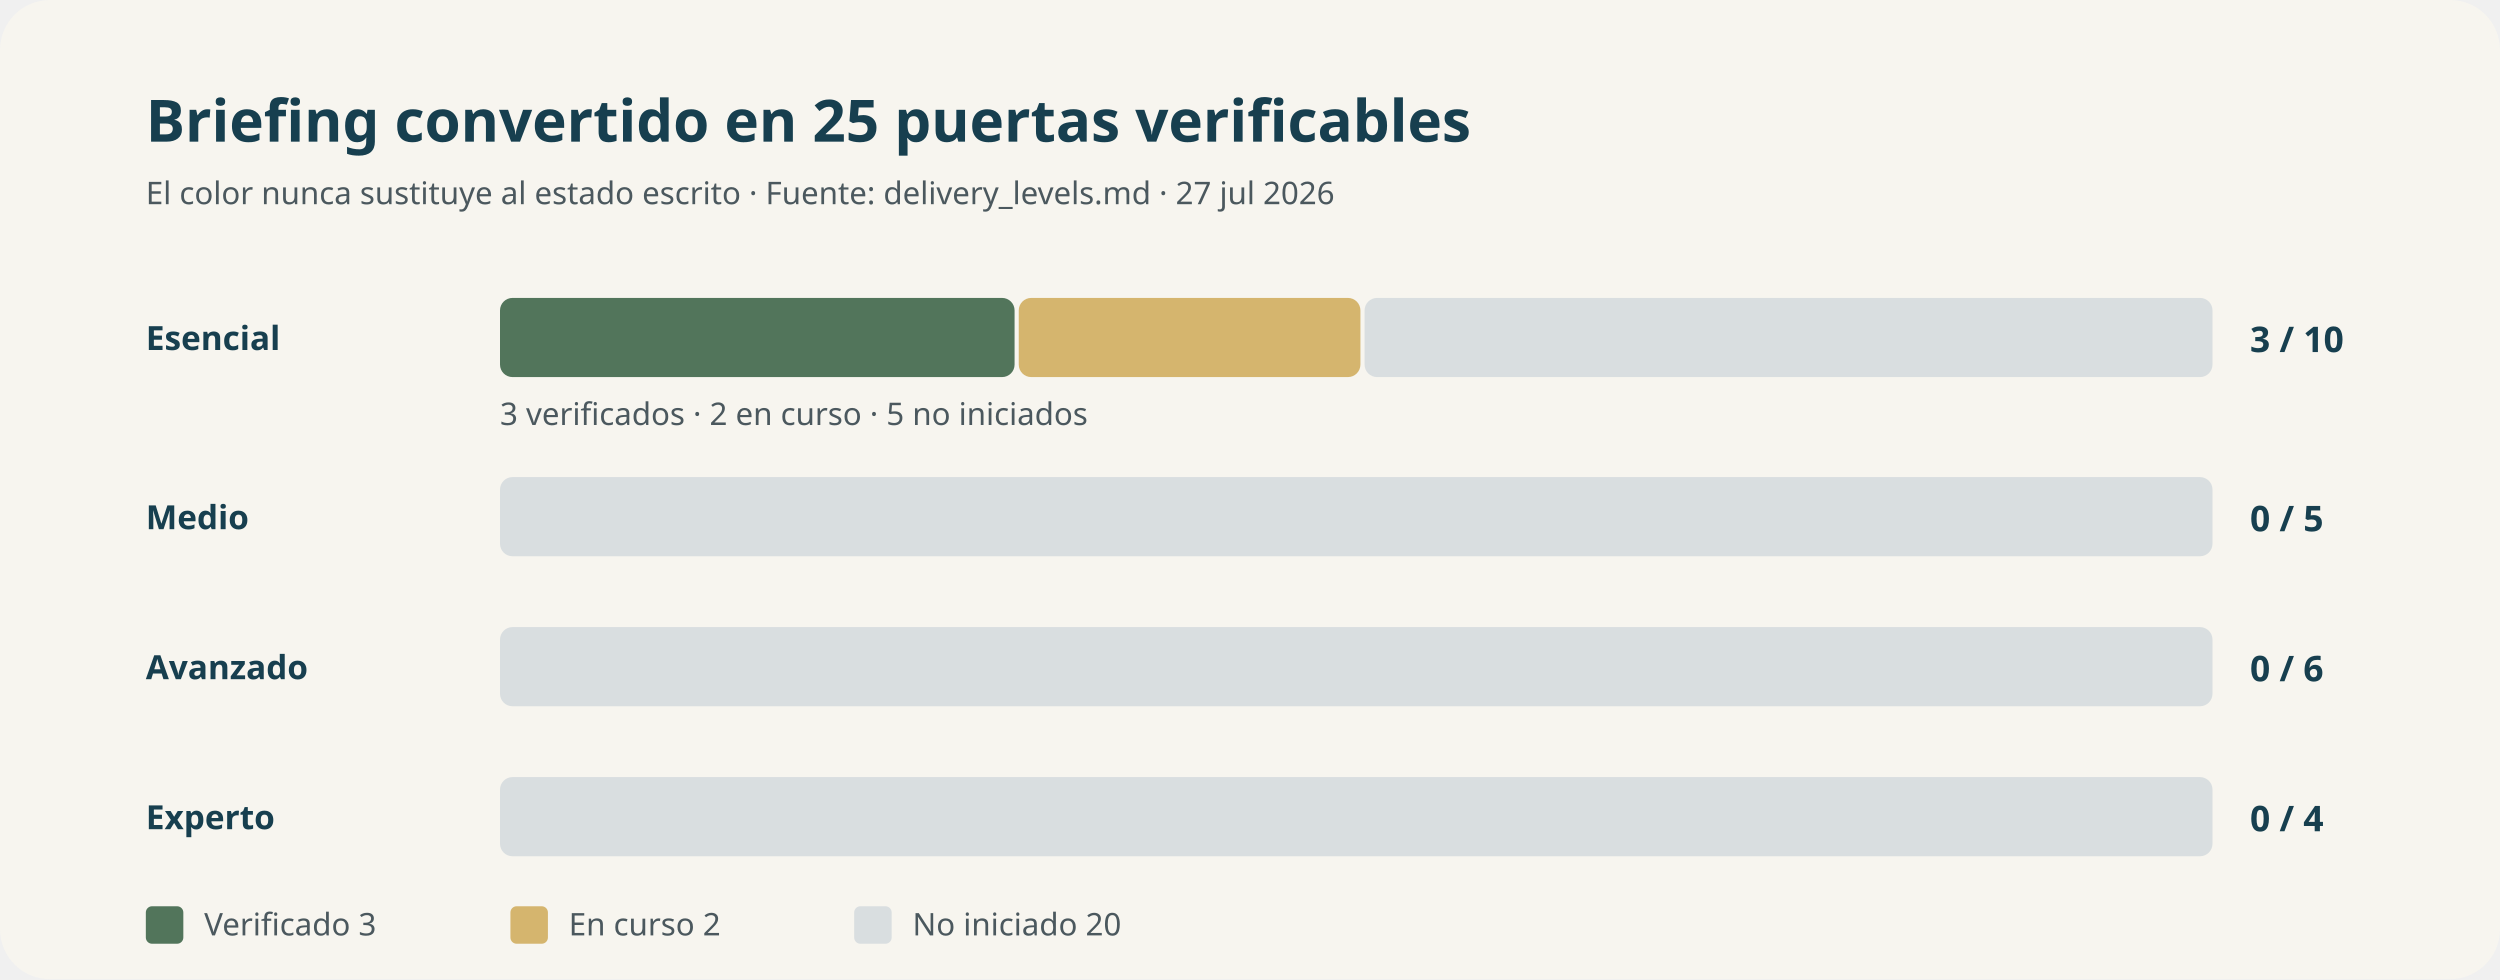
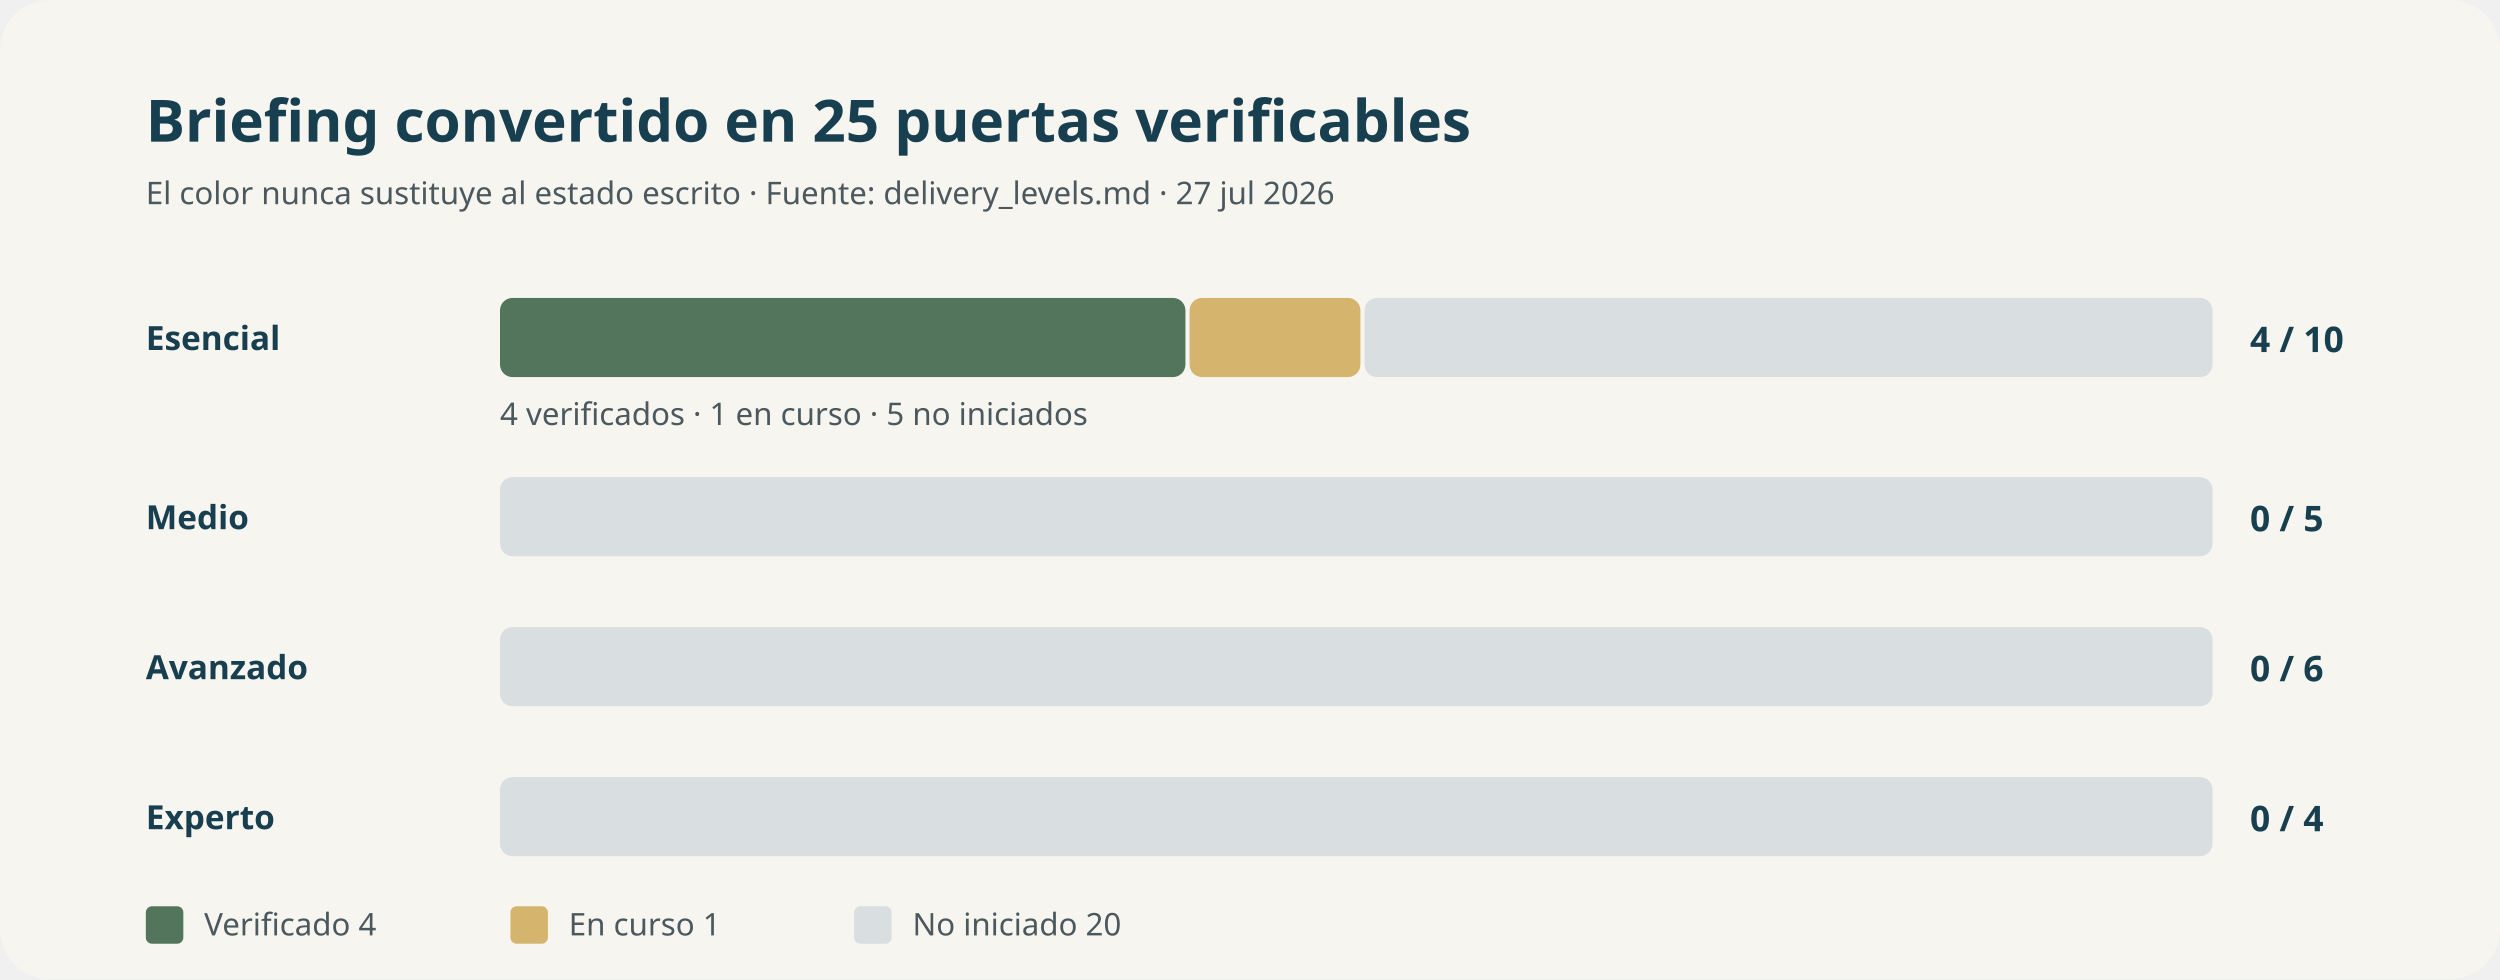
<svg xmlns="http://www.w3.org/2000/svg" width="1200" height="470" viewBox="0 0 1200 470" role="img" aria-labelledby="title desc">
  <defs>
    <style>
      .bg{fill:#f7f5ef}.title{font:700 28px system-ui,sans-serif;fill:#173f4f}.copy{font:400 15px system-ui,sans-serif;fill:#4b585e}
      .label{font:700 16px system-ui,sans-serif;fill:#173f4f}.count{font:700 17px system-ui,sans-serif;fill:#173f4f}
      .not{fill:#d9dee0}.doing{fill:#d5b56e}.done{fill:#52755b}.line{stroke:#fff;stroke-width:2}
    </style>
  </defs>
  <rect class="bg" width="1200" height="470" rx="24" />
  <text class="title" x="70" y="68">Briefing convertido en 25 puertas verificables</text>
  <text class="copy" x="70" y="98">El color nunca sustituye al estado escrito · Fuente: delivery_levels.md · 27 jul 2026</text>
  <text class="label" x="70" y="168">Esencial</text>
-   <rect class="done" x="240" y="143" width="247" height="38" rx="6" />
-   <rect class="doing" x="489" y="143" width="164" height="38" rx="6" />
+   <rect class="done" x="240" y="143" width="329" height="38" rx="6" />
+   <rect class="doing" x="571" y="143" width="82" height="38" rx="6" />
  <rect class="not" x="655" y="143" width="407" height="38" rx="6" />
-   <text class="count" x="1080" y="169">3 / 10</text>
-   <text class="copy" x="240" y="204">3 verificados · 2 en curso · 5 no iniciados</text>
+   <text class="count" x="1080" y="169">4 / 10</text>
+   <text class="copy" x="240" y="204">4 verificados · 1 en curso · 5 no iniciados</text>
  <text class="label" x="70" y="254">Medio</text>
  <rect class="not" x="240" y="229" width="822" height="38" rx="6" />
  <text class="count" x="1080" y="255">0 / 5</text>
  <text class="label" x="70" y="326">Avanzado</text>
  <rect class="not" x="240" y="301" width="822" height="38" rx="6" />
  <text class="count" x="1080" y="327">0 / 6</text>
  <text class="label" x="70" y="398">Experto</text>
  <rect class="not" x="240" y="373" width="822" height="38" rx="6" />
  <text class="count" x="1080" y="399">0 / 4</text>
  <rect class="done" x="70" y="435" width="18" height="18" rx="3" />
-   <text class="copy" x="98" y="449">Verificado 3</text>
+   <text class="copy" x="98" y="449">Verificado 4</text>
  <rect class="doing" x="245" y="435" width="18" height="18" rx="3" />
-   <text class="copy" x="273" y="449">En curso 2</text>
+   <text class="copy" x="273" y="449">En curso 1</text>
  <rect class="not" x="410" y="435" width="18" height="18" rx="3" />
  <text class="copy" x="438" y="449">No iniciado 20</text>
</svg>
